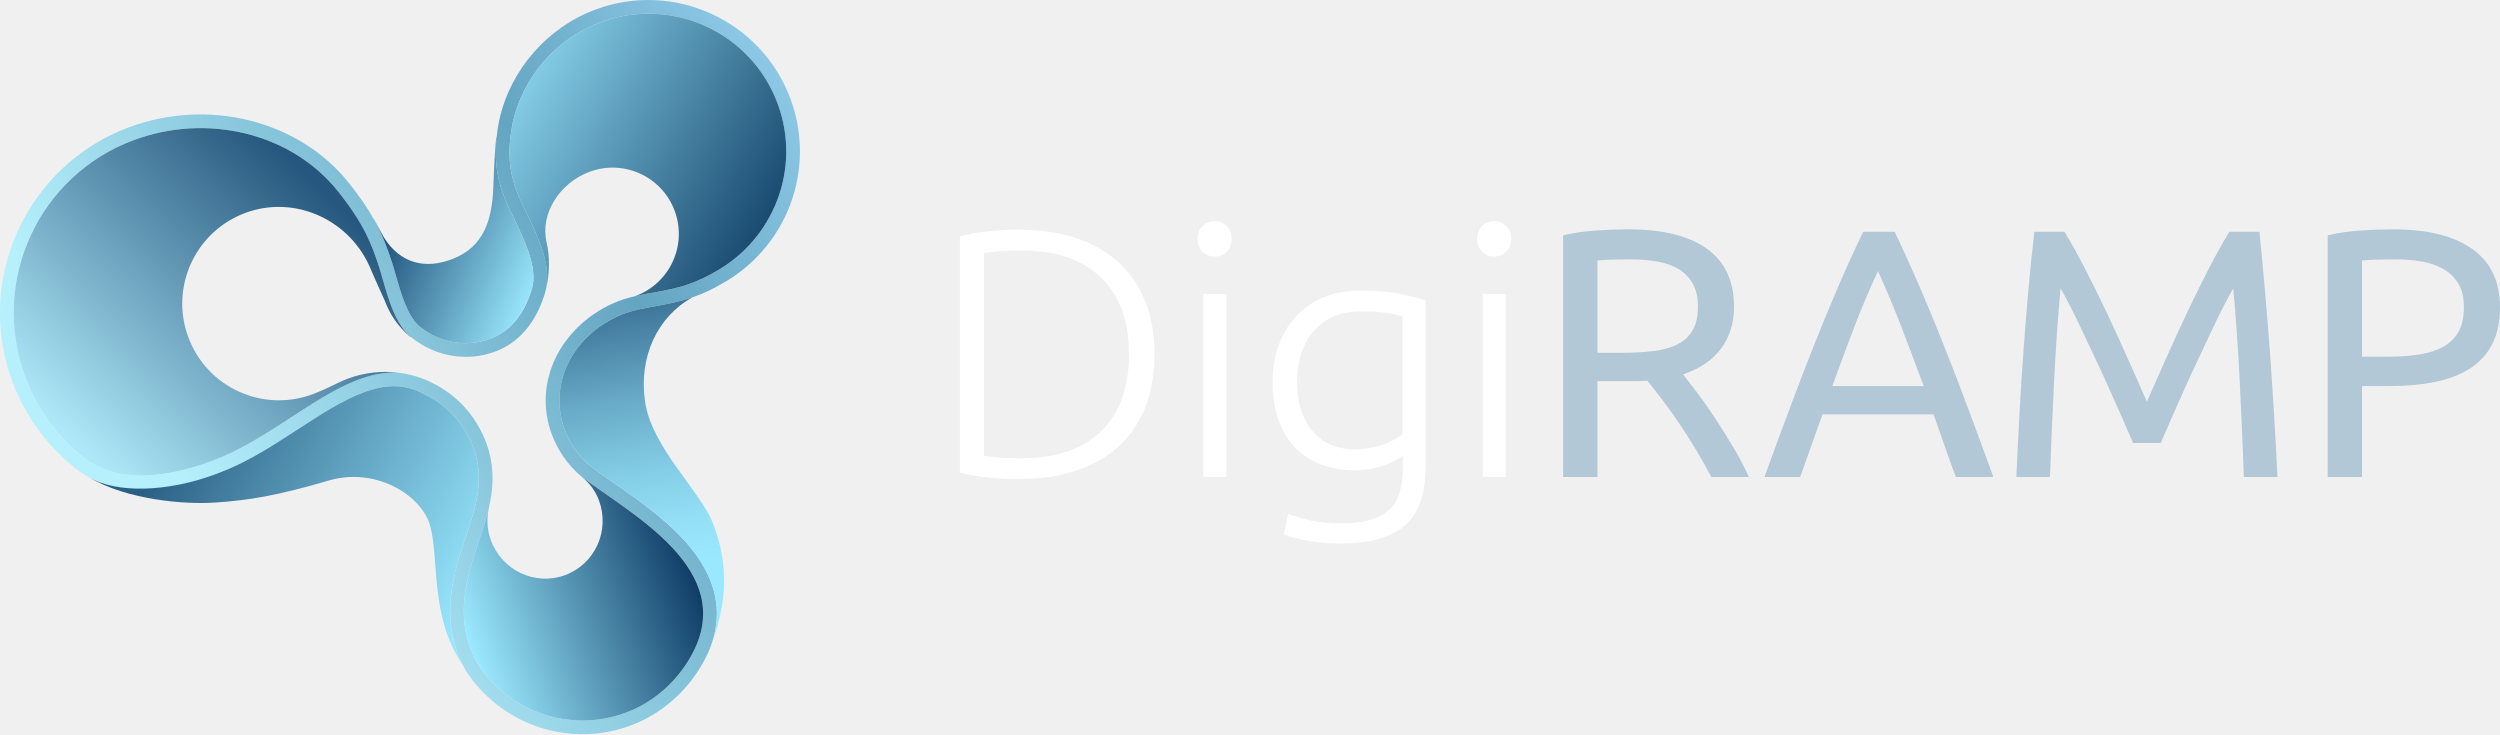
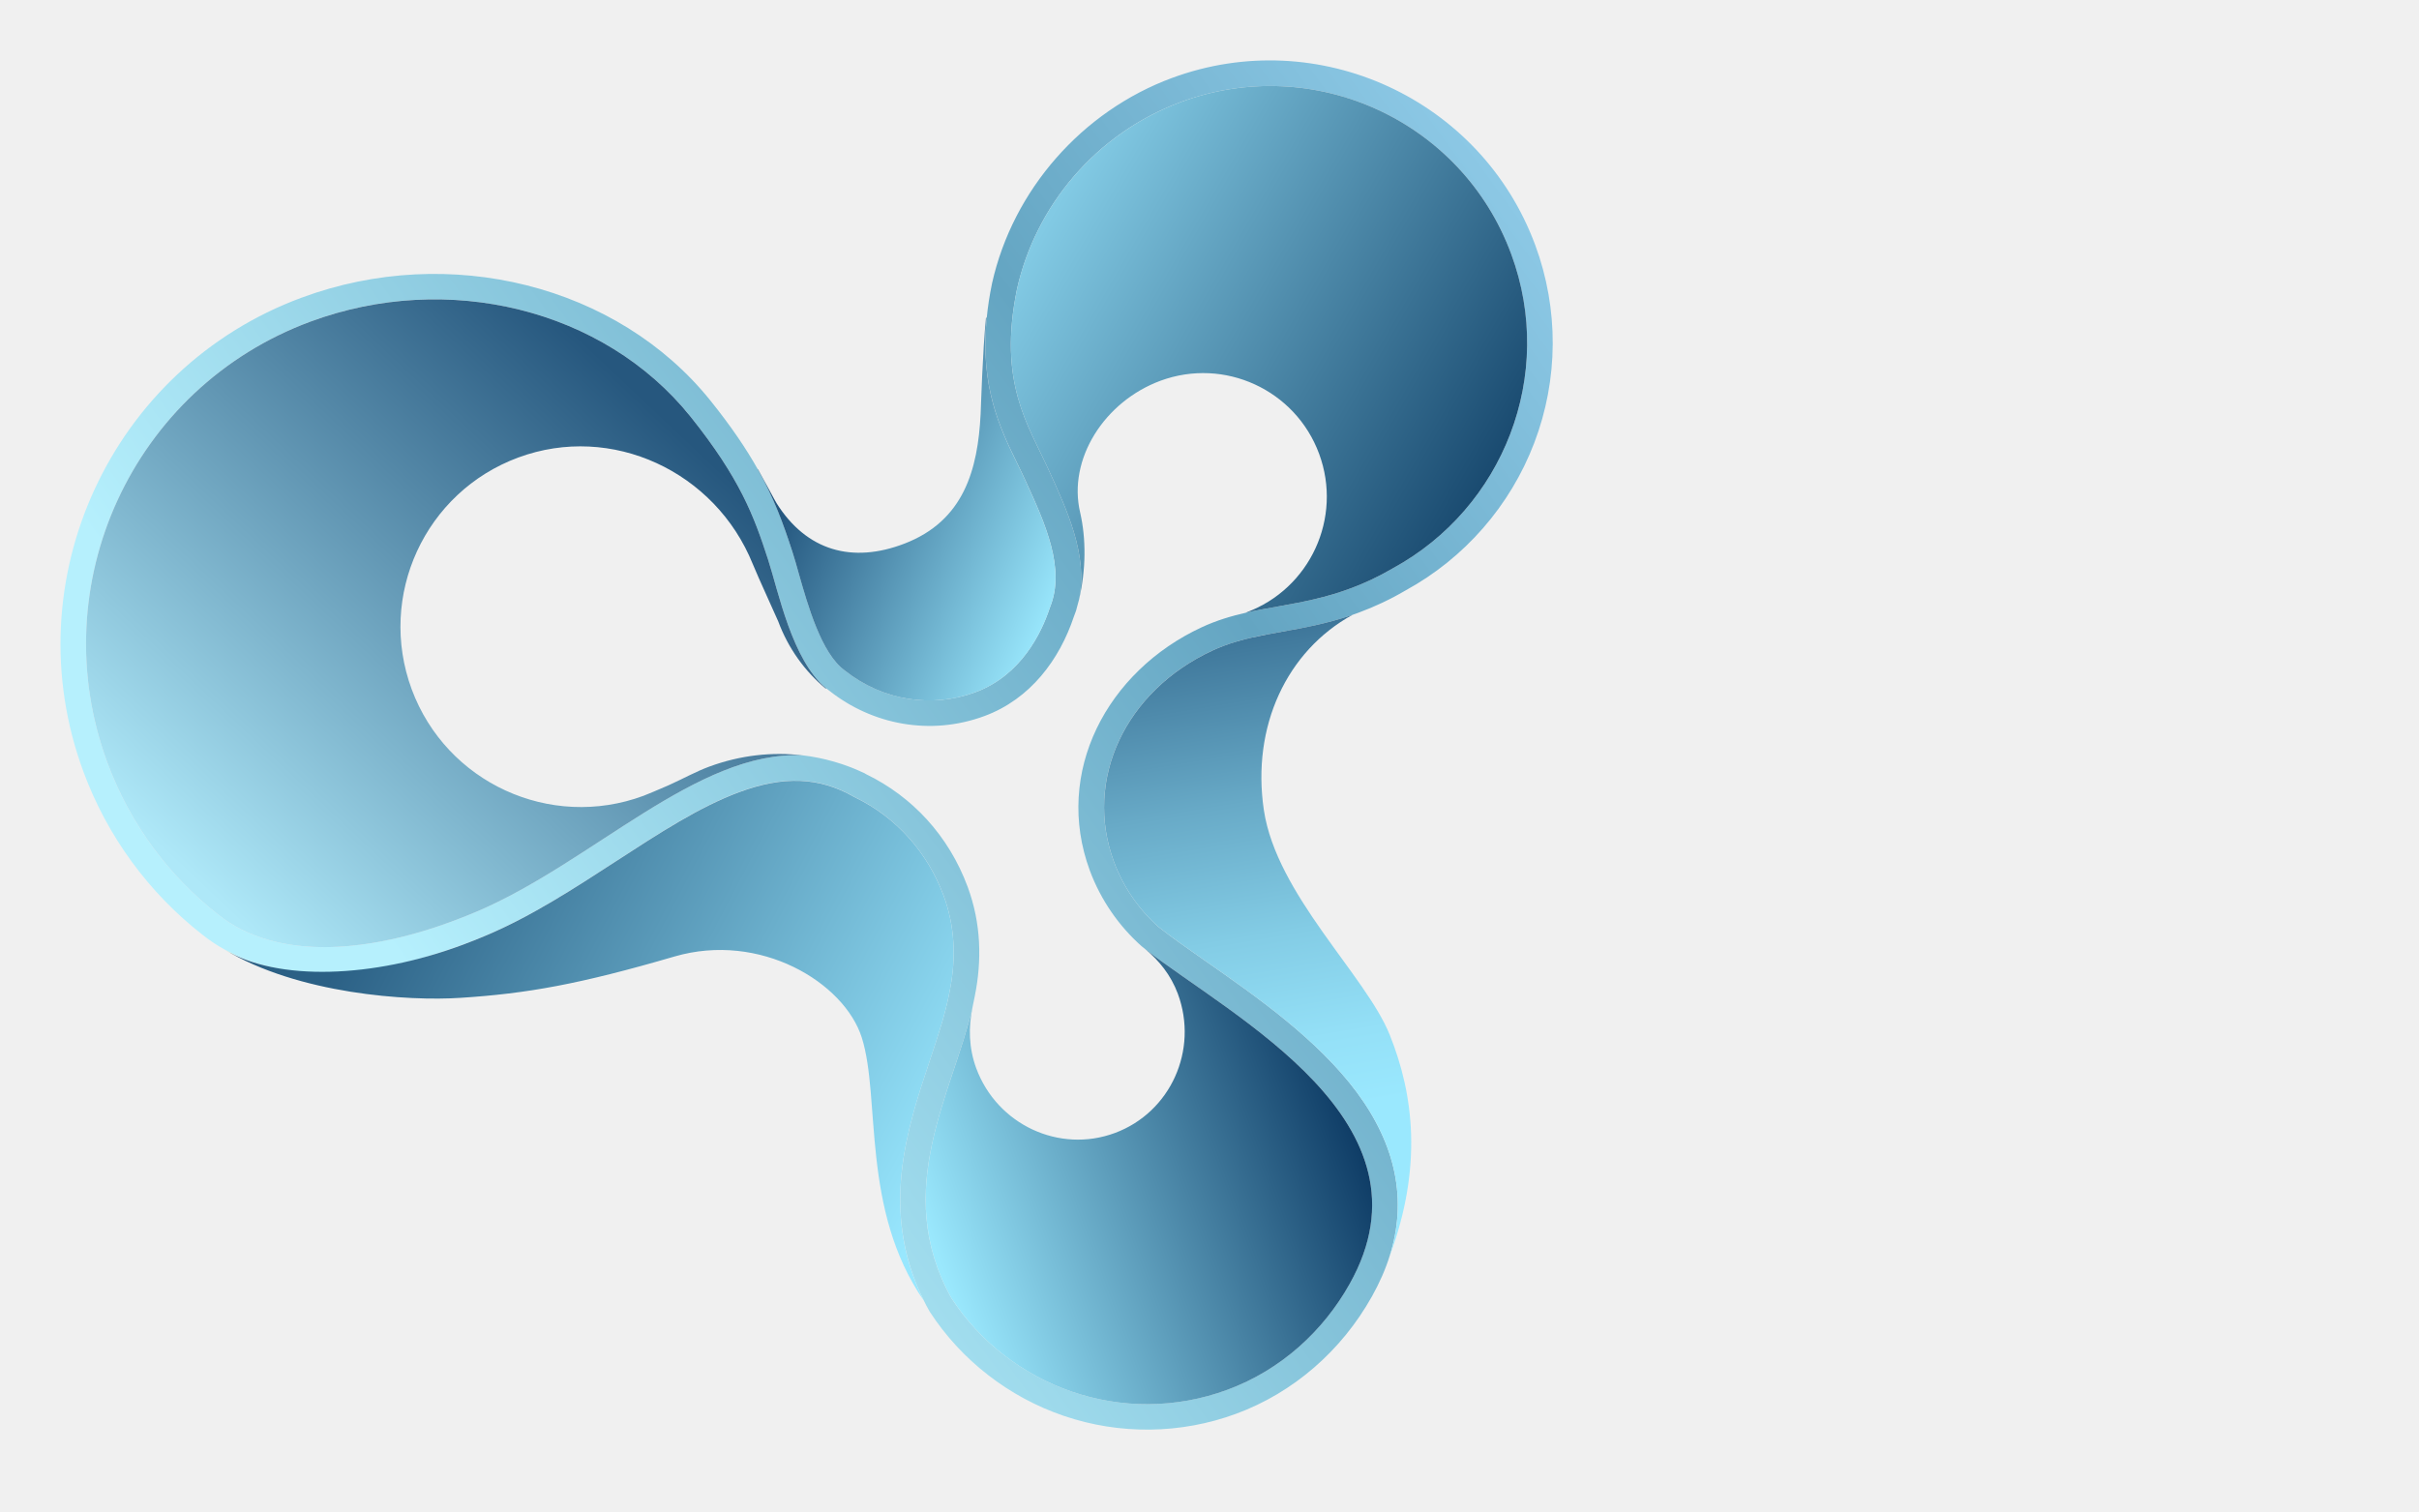
- <svg xmlns="http://www.w3.org/2000/svg" version="1.1" id="Layer_1" x="0px" y="0px" width="515.764px" height="151.465px" viewBox="0 0 515.764 151.465" enable-background="new 0 0 515.764 151.465" xml:space="preserve">
+ <svg xmlns="http://www.w3.org/2000/svg" version="1.1" id="Layer_1" x="0px" y="0px" width="80px" height="50px" viewBox="0 0 80 50" enable-background="new 0 0 80 50" xml:space="preserve">
  <g id="XMLID_7_">
-     <linearGradient id="SVGID_1_" gradientUnits="userSpaceOnUse" x1="-124.303" y1="62.94" x2="54.311" y2="62.94" gradientTransform="matrix(0.8086 -0.5884 -0.5884 -0.8086 183.6263 88.8947)">
+     <linearGradient id="SVGID_1_" gradientUnits="userSpaceOnUse" x1="-240.461" y1="514.678" x2="-187.05" y2="514.678" gradientTransform="matrix(0.8086 -0.5884 0.5884 0.8086 -92.6187 -522.4207)">
      <stop offset="0" style="stop-color:#B6F0FD" />
      <stop offset="0.546" style="stop-color:#64A5C2" />
      <stop offset="0.949" style="stop-color:#9CD6F3" />
      <stop offset="1" style="stop-color:#A4DCFA" />
    </linearGradient>
-     <path fill="url(#SVGID_1_)" d="M142.872,61.335c-2.838,0.975-5.463,1.445-7.802,1.86c-1.158,0.211-2.253,0.404-3.319,0.647   c-1.166,0.268-2.131,0.547-3.038,0.884c-0.444,0.166-0.886,0.35-1.302,0.54c-9.674,4.483-14.261,14.307-10.913,23.361   c1.011,2.733,2.704,5.219,4.892,7.188c1.466,1.166,3.352,2.482,5.344,3.876c5.459,3.815,12.252,8.563,16.613,14.427   c4.375,5.895,5.602,11.975,3.653,18.133c-0.466,1.49-1.125,2.984-1.963,4.479c-3.382,6.041-8.711,10.646-14.997,12.974   c-6.116,2.264-12.889,2.346-19.071,0.244c-6.08-2.072-11.341-6.156-14.82-11.511l-0.104-0.172   c-0.204-0.364-0.394-0.729-0.572-1.091c-0.002-0.004-0.002-0.008-0.006-0.01c-4.891-9.883-1.819-19.074,0.667-26.512   c0.911-2.722,1.768-5.294,2.2-7.673l0.013-0.056c0.753-3.746,0.528-7.281-0.665-10.51c-1.786-4.824-5.255-8.69-9.773-10.888   l-0.167-0.085c-3.824-2.184-7.735-2.342-12.68-0.514c-4.361,1.613-8.853,4.541-13.608,7.636c-4.581,2.981-9.32,6.069-14.305,8.188   c-0.952,0.402-1.907,0.783-2.843,1.129c-9.713,3.594-18.234,3.996-24.564,1.257c-0.01-0.003-0.021-0.009-0.031-0.015   c-0.536-0.244-1.061-0.508-1.578-0.781c-0.865-0.475-1.678-1.021-2.439-1.633C9.72,92.04,5.174,85.806,2.538,78.684   c-7.809-21.11,3.013-44.64,24.128-52.45c16.361-6.053,34.953-1.372,45.212,11.388c2.314,2.888,3.972,5.348,5.233,7.594   c1.832,3.259,2.841,6.072,3.828,9.11c0.231,0.709,0.468,1.543,0.716,2.425c1,3.524,2.506,8.85,5.062,10.705l0.089,0.072   c4.139,3.273,9.521,4.146,14.398,2.346c5.067-1.876,7.303-6.603,8.185-9.252l0.059-0.166c1.715-4.248-0.58-9.278-2.605-13.712   l-0.16-0.343c-0.272-0.605-0.572-1.206-0.88-1.847c-1.869-3.818-4.13-8.438-3.369-16.089c0.119-1.179,0.304-2.436,0.58-3.768   l0.013-0.048c2.316-10.327,9.942-19.023,19.89-22.704c16.175-5.984,34.195,2.305,40.178,18.479   c2.622,7.082,2.58,14.859-0.11,21.904c-2.657,6.95-7.706,12.735-14.222,16.299c-1.688,0.99-3.381,1.789-5.174,2.454   C143.348,61.168,143.107,61.254,142.872,61.335z M147.37,56.165c12.189-6.652,18.031-21.348,13.071-34.76   C154.989,6.672,138.629-0.852,123.897,4.6c-9.41,3.479-16.054,11.506-18.11,20.668c-2.125,10.362,1.223,15.036,3.467,19.954   c1.992,4.361,4.416,9.471,3.392,14.411c-0.096,0.387-0.195,0.775-0.311,1.158c-0.002,0.009-0.004,0.021-0.006,0.029   c-0.079,0.229-0.16,0.462-0.256,0.692c-1.587,4.771-4.813,9.135-9.89,11.015c-6.024,2.226-12.436,0.934-17.133-2.784   c-0.127-0.09-0.254-0.191-0.376-0.293c-3.793-3.161-5.271-10.714-6.426-14.251c-1.543-4.751-3.069-8.927-8.578-15.806   c-9.601-11.94-26.892-16.104-42.021-10.508C7.965,36.169-2.087,58.024,5.193,77.704c2.543,6.875,6.86,12.57,12.252,16.791   c6.357,5.098,17.004,4.58,28.593-0.345c12.76-5.421,24.411-17.854,36.043-17.278c0,0,0.007,0.004,0.007,0   c2.352,0.281,4.631,0.942,6.75,1.942c0.104,0.058,0.205,0.112,0.308,0.171c5.014,2.441,9.074,6.735,11.191,12.449   c1.488,4.031,1.572,8.129,0.784,12.051c-0.075,0.414-0.16,0.832-0.254,1.25c-2.144,9.381-9,20.133-2.35,32.163   c6.417,9.864,19.035,14.406,30.536,10.151c5.975-2.211,10.629-6.553,13.517-11.705c10.05-17.891-12.909-29.477-22.643-37.07   c-0.119-0.104-0.241-0.199-0.364-0.296c-2.475-2.202-4.489-5.049-5.723-8.369c-4.012-10.849,1.884-22.043,12.379-26.91   c1.635-0.758,3.254-1.24,4.903-1.614c0.002-0.002,0.002-0.002,0.002-0.002C135.963,59.979,141.079,59.844,147.37,56.165z" />
-     <linearGradient id="SVGID_2_" gradientUnits="userSpaceOnUse" x1="32.608" y1="99.202" x2="87.215" y2="78.234" gradientTransform="matrix(0.9877 0.1563 0.1563 -0.9877 60.0879 113.0248)">
+     <path fill="url(#SVGID_1_)" d="M44.724,20.341c-0.848,0.292-1.633,0.433-2.333,0.556c-0.347,0.063-0.674,0.121-0.993,0.194   c-0.348,0.08-0.637,0.164-0.909,0.265c-0.132,0.049-0.264,0.104-0.389,0.161c-2.893,1.341-4.264,4.278-3.262,6.985   c0.302,0.818,0.808,1.561,1.462,2.149c0.438,0.349,1.002,0.743,1.598,1.16c1.633,1.141,3.664,2.56,4.968,4.313   c1.308,1.763,1.675,3.582,1.092,5.422c-0.139,0.446-0.336,0.892-0.586,1.339c-1.011,1.806-2.605,3.184-4.485,3.879   c-1.829,0.677-3.854,0.702-5.702,0.073c-1.819-0.619-3.392-1.84-4.433-3.441l-0.03-0.052c-0.062-0.108-0.119-0.217-0.171-0.326   c-0.001-0.001-0.001-0.003-0.002-0.003c-1.463-2.955-0.544-5.704,0.199-7.928c0.272-0.814,0.529-1.583,0.658-2.294l0.003-0.017   c0.225-1.12,0.158-2.176-0.199-3.143c-0.534-1.442-1.571-2.599-2.922-3.256l-0.05-0.026c-1.144-0.652-2.313-0.7-3.792-0.154   c-1.305,0.483-2.647,1.358-4.069,2.284c-1.371,0.892-2.787,1.815-4.277,2.448c-0.286,0.12-0.571,0.234-0.851,0.338   c-2.904,1.075-5.453,1.195-7.346,0.376c-0.002-0.001-0.006-0.003-0.009-0.004c-0.16-0.073-0.316-0.152-0.472-0.233   c-0.259-0.143-0.501-0.306-0.729-0.488c-1.786-1.396-3.146-3.26-3.934-5.391C0.424,19.217,3.661,12.181,9.976,9.846   c4.892-1.811,10.452-0.411,13.519,3.405c0.692,0.863,1.188,1.599,1.565,2.271c0.547,0.974,0.849,1.815,1.144,2.724   c0.069,0.212,0.141,0.462,0.214,0.725c0.299,1.054,0.75,2.647,1.514,3.201l0.027,0.021c1.237,0.979,2.847,1.24,4.306,0.702   c1.514-0.561,2.183-1.975,2.446-2.767l0.018-0.05c0.514-1.271-0.173-2.774-0.778-4.1l-0.048-0.103   c-0.082-0.181-0.171-0.361-0.263-0.552c-0.559-1.142-1.235-2.524-1.007-4.812c0.035-0.353,0.09-0.729,0.173-1.127l0.003-0.015   c0.692-3.087,2.974-5.688,5.947-6.789c4.838-1.79,10.226,0.689,12.016,5.526c0.784,2.118,0.771,4.443-0.034,6.55   c-0.794,2.078-2.304,3.808-4.252,4.874c-0.505,0.296-1.011,0.534-1.548,0.734C44.866,20.292,44.794,20.317,44.724,20.341z    M46.068,18.796c3.646-1.989,5.392-6.383,3.909-10.395c-1.63-4.405-6.522-6.655-10.927-5.025c-2.814,1.04-4.8,3.44-5.415,6.18   c-0.636,3.098,0.365,4.496,1.036,5.966c0.596,1.305,1.321,2.833,1.015,4.31c-0.029,0.115-0.059,0.231-0.093,0.346   c-0.001,0.002-0.001,0.006-0.001,0.008c-0.024,0.069-0.048,0.139-0.076,0.207c-0.476,1.427-1.44,2.731-2.958,3.293   c-1.801,0.666-3.718,0.279-5.124-0.832c-0.038-0.027-0.076-0.058-0.113-0.088c-1.134-0.945-1.576-3.204-1.921-4.261   c-0.461-1.42-0.917-2.67-2.565-4.727c-2.871-3.57-8.041-4.815-12.566-3.142c-5.886,2.178-8.892,8.713-6.715,14.598   c0.761,2.057,2.052,3.759,3.664,5.021c1.901,1.525,5.085,1.37,8.55-0.102c3.816-1.622,7.3-5.339,10.778-5.167c0,0,0.001,0,0.001,0   c0.704,0.083,1.385,0.282,2.019,0.58c0.031,0.018,0.062,0.034,0.092,0.051c1.5,0.73,2.714,2.014,3.346,3.724   c0.445,1.205,0.471,2.43,0.235,3.604c-0.022,0.123-0.048,0.248-0.076,0.373c-0.641,2.806-2.691,6.021-0.703,9.617   c1.918,2.95,5.692,4.309,9.131,3.036c1.786-0.661,3.178-1.958,4.042-3.5c3.005-5.35-3.861-8.814-6.771-11.085   c-0.036-0.031-0.072-0.058-0.109-0.087c-0.74-0.659-1.342-1.51-1.711-2.503c-1.199-3.245,0.563-6.591,3.702-8.047   c0.489-0.227,0.973-0.37,1.466-0.482c0.001,0,0.001,0,0.001,0C42.657,19.937,44.188,19.896,46.068,18.796z" />
+     <linearGradient id="SVGID_2_" gradientUnits="userSpaceOnUse" x1="15.642" y1="475.693" x2="31.97" y2="481.963" gradientTransform="matrix(0.9877 0.1563 -0.1563 0.9877 93.1381 -464.2644)">
      <stop offset="0" style="stop-color:#82CAE4" />
      <stop offset="1" style="stop-color:#16466C" />
    </linearGradient>
-     <path fill="url(#SVGID_2_)" d="M160.441,21.405c4.96,13.412-0.882,28.107-13.071,34.76c-6.291,3.679-11.406,3.813-16.245,4.918   l-0.004-0.022c7.078-2.618,10.694-10.475,8.074-17.553c-2.618-7.076-10.476-10.69-17.553-8.075   c-6.192,2.292-10.271,8.674-8.87,14.584c0.669,2.917,0.64,6.325-0.127,9.617c1.024-4.94-1.399-10.05-3.392-14.411   c-2.244-4.918-5.592-9.592-3.467-19.954c2.057-9.162,8.7-17.188,18.11-20.668C138.629-0.852,154.989,6.672,160.441,21.405z" />
-     <linearGradient id="SVGID_3_" gradientUnits="userSpaceOnUse" x1="58.203" y1="61.734" x2="78.221" y2="1.692" gradientTransform="matrix(0.9877 0.1563 0.1563 -0.9877 60.0879 113.0248)">
+     <path fill="url(#SVGID_2_)" d="M49.977,8.401c1.483,4.011-0.263,8.405-3.909,10.395c-1.88,1.1-3.411,1.14-4.857,1.471l-0.001-0.006   c2.117-0.783,3.198-3.133,2.415-5.25s-3.133-3.197-5.25-2.415c-1.851,0.686-3.07,2.594-2.652,4.361   c0.2,0.873,0.192,1.891-0.037,2.876c0.306-1.477-0.418-3.005-1.015-4.309c-0.671-1.471-1.672-2.869-1.036-5.967   c0.615-2.74,2.601-5.14,5.415-6.181C43.455,1.746,48.347,3.996,49.977,8.401z" />
+     <linearGradient id="SVGID_3_" gradientUnits="userSpaceOnUse" x1="23.295" y1="486.897" x2="29.281" y2="504.852" gradientTransform="matrix(0.9877 0.1563 -0.1563 0.9877 93.1381 -464.2644)">
      <stop offset="0" style="stop-color:#366C91" />
      <stop offset="0.074" style="stop-color:#427B9E" />
      <stop offset="0.338" style="stop-color:#68AAC7" />
      <stop offset="0.571" style="stop-color:#83CCE5" />
      <stop offset="0.763" style="stop-color:#94E0F7" />
      <stop offset="0.89" style="stop-color:#9AE8FE" />
    </linearGradient>
-     <path fill="url(#SVGID_3_)" d="M135.07,63.195c2.339-0.415,4.964-0.886,7.802-1.86c-7.255,3.999-11.156,12.327-9.788,21.572   c1.385,9.352,11.281,18.315,13.916,24.866c2.678,6.656,3.633,14.662,0.006,24.479H147c1.948-6.16,0.722-12.239-3.653-18.133   c-4.361-5.863-11.154-10.611-16.613-14.428c-1.992-1.395-3.878-2.71-5.344-3.876c-2.188-1.97-3.881-4.454-4.892-7.188   c-3.348-9.055,1.239-18.877,10.913-23.36c0.416-0.19,0.857-0.374,1.302-0.54c0.907-0.337,1.872-0.616,3.038-0.884   C132.817,63.6,133.912,63.406,135.07,63.195z" />
-     <linearGradient id="SVGID_4_" gradientUnits="userSpaceOnUse" x1="39.583" y1="-13.462" x2="82.561" y2="10.651" gradientTransform="matrix(0.9877 0.1563 0.1563 -0.9877 60.0879 113.0248)">
+     <path fill="url(#SVGID_3_)" d="M42.391,20.897c0.7-0.124,1.485-0.265,2.333-0.556c-2.169,1.196-3.336,3.686-2.927,6.451   c0.415,2.796,3.374,5.477,4.162,7.436c0.801,1.991,1.087,4.384,0.001,7.32h-0.001c0.583-1.843,0.216-3.66-1.092-5.422   c-1.304-1.753-3.335-3.173-4.968-4.314c-0.596-0.417-1.159-0.811-1.598-1.16c-0.655-0.588-1.161-1.332-1.462-2.149   c-1.001-2.708,0.37-5.644,3.262-6.985c0.125-0.057,0.257-0.112,0.389-0.162c0.272-0.101,0.561-0.185,0.909-0.265   C41.716,21.019,42.044,20.96,42.391,20.897z" />
+     <linearGradient id="SVGID_4_" gradientUnits="userSpaceOnUse" x1="17.727" y1="509.383" x2="30.579" y2="502.172" gradientTransform="matrix(0.9877 0.1563 -0.1563 0.9877 93.1381 -464.2644)">
      <stop offset="0" style="stop-color:#9AE8FD" />
      <stop offset="1" style="stop-color:#0B3862" />
    </linearGradient>
-     <path fill="url(#SVGID_4_)" d="M119.927,98.274c9.733,7.594,32.692,19.182,22.643,37.07c-2.888,5.152-7.542,9.494-13.517,11.705   c-11.501,4.255-24.119-0.287-30.536-10.151c-6.65-12.03,0.206-22.782,2.35-32.163h0.004c-0.476,2.174-0.422,4.52,0.405,6.752   c2.305,6.229,9.164,9.438,15.324,7.157c6.152-2.274,9.276-9.175,6.97-15.403C122.807,101.179,121.503,99.563,119.927,98.274z" />
-     <linearGradient id="SVGID_5_" gradientUnits="userSpaceOnUse" x1="27.5" y1="83.784" x2="57.227" y2="71.232" gradientTransform="matrix(1 0 0 -1 55 126.9658)">
+     <path fill="url(#SVGID_4_)" d="M37.863,31.387c2.91,2.271,9.776,5.737,6.771,11.085c-0.864,1.542-2.256,2.839-4.042,3.5   c-3.439,1.273-7.213-0.085-9.131-3.036c-1.989-3.597,0.062-6.812,0.703-9.617h0.001c-0.142,0.651-0.126,1.352,0.121,2.019   c0.689,1.862,2.741,2.823,4.583,2.141c1.839-0.68,2.774-2.743,2.084-4.606C38.723,32.256,38.334,31.773,37.863,31.387z" />
+     <linearGradient id="SVGID_5_" gradientUnits="userSpaceOnUse" x1="-3.329" y1="491.447" x2="5.56" y2="495.201" gradientTransform="matrix(1 0 0 1 30 -476.5342)">
      <stop offset="0" style="stop-color:#24567E" />
      <stop offset="0.997" style="stop-color:#9AE8FD" />
    </linearGradient>
-     <path fill="url(#SVGID_5_)" d="M102.356,28.456l0.076,0.009c-0.761,7.65,1.5,12.271,3.369,16.089   c0.308,0.641,0.607,1.241,0.88,1.847l0.16,0.343c2.025,4.434,4.32,9.464,2.605,13.712l-0.059,0.166   c-0.882,2.649-3.117,7.376-8.185,9.252c-4.877,1.801-10.26,0.928-14.398-2.346l-0.089-0.072c-2.556-1.855-4.062-7.181-5.062-10.705   c-0.248-0.882-0.484-1.716-0.716-2.425c-0.987-3.038-1.996-5.852-3.828-9.11l0.019-0.009c1.018,1.815,1.808,3.358,2.069,3.776   c3.307,5.24,8.349,6.698,14.169,4.444c6.54-2.531,8.081-8.166,8.391-14.321C101.819,37.893,101.966,32.428,102.356,28.456z" />
-     <linearGradient id="SVGID_6_" gradientUnits="userSpaceOnUse" x1="-25.008" y1="26.547" x2="41.594" y2="4.048" gradientTransform="matrix(0.9877 0.1563 0.1563 -0.9877 60.0879 113.0248)">
+     <path fill="url(#SVGID_5_)" d="M32.608,10.51l0.023,0.002c-0.228,2.288,0.449,3.669,1.007,4.812   c0.093,0.191,0.182,0.371,0.264,0.552l0.047,0.103c0.606,1.326,1.292,2.829,0.779,4.1l-0.018,0.05   c-0.263,0.792-0.932,2.206-2.447,2.767c-1.458,0.539-3.068,0.276-4.305-0.702l-0.027-0.021c-0.764-0.554-1.215-2.147-1.514-3.201   c-0.073-0.263-0.144-0.513-0.213-0.725c-0.295-0.909-0.597-1.75-1.145-2.724l0.006-0.003c0.304,0.543,0.541,1.004,0.619,1.129   c0.989,1.567,2.497,2.003,4.237,1.33c1.956-0.757,2.417-2.442,2.51-4.283C32.448,13.331,32.492,11.698,32.608,10.51z" />
+     <linearGradient id="SVGID_6_" gradientUnits="userSpaceOnUse" x1="-1.587" y1="497.419" x2="18.329" y2="504.147" gradientTransform="matrix(0.9877 0.1563 -0.1563 0.9877 93.1381 -464.2644)">
      <stop offset="0" style="stop-color:#2B6085" />
      <stop offset="1" style="stop-color:#98E7FE" />
    </linearGradient>
-     <path fill="url(#SVGID_6_)" d="M97.681,92.418c1.193,3.228,1.418,6.763,0.665,10.51l-0.013,0.055   c-0.433,2.379-1.289,4.951-2.2,7.674c-2.486,7.436-5.558,16.629-0.667,26.51c-6.956-10.071-4.737-22.42-6.842-29.067   c-1.934-6.103-11.237-11.751-20.724-8.983c-10.539,3.077-16.299,4.094-23.614,4.57c-5.872,0.391-17.989-0.42-26.155-5.338   c5.91,3.562,16.461,3.132,26.174-0.463c0.936-0.344,1.891-0.725,2.843-1.129c4.984-2.118,9.724-5.207,14.305-8.188   c4.756-3.095,9.247-6.021,13.608-7.636c4.944-1.828,8.855-1.67,12.68,0.514l0.167,0.085C92.426,83.727,95.895,87.594,97.681,92.418   z" />
-     <linearGradient id="SVGID_7_" gradientUnits="userSpaceOnUse" x1="-39.278" y1="35.482" x2="10.722" y2="88.482" gradientTransform="matrix(1 0 0 -1 55 126.9658)">
+     <path fill="url(#SVGID_6_)" d="M31.21,29.636c0.357,0.966,0.424,2.023,0.199,3.143l-0.004,0.018   c-0.129,0.71-0.385,1.48-0.657,2.294c-0.744,2.224-1.663,4.973-0.2,7.928c-2.081-3.012-1.417-6.705-2.046-8.692   c-0.578-1.825-3.36-3.514-6.197-2.686c-3.151,0.92-4.874,1.224-7.062,1.366c-1.755,0.118-5.379-0.125-7.821-1.596   c1.767,1.065,4.922,0.937,7.827-0.138c0.28-0.103,0.566-0.217,0.851-0.338c1.489-0.632,2.906-1.557,4.277-2.448   c1.422-0.925,2.765-1.8,4.07-2.283c1.478-0.546,2.647-0.499,3.792,0.154l0.05,0.025C29.638,27.037,30.676,28.193,31.21,29.636z" />
+     <linearGradient id="SVGID_7_" gradientUnits="userSpaceOnUse" x1="-23.297" y1="505.892" x2="-8.346" y2="490.043" gradientTransform="matrix(1 0 0 1 30 -476.5342)">
      <stop offset="0" style="stop-color:#AEE8F8" />
      <stop offset="1" style="stop-color:#26577E" />
    </linearGradient>
-     <path fill="url(#SVGID_7_)" d="M84.674,69.451l-0.036,0.043c-2.304-1.917-4.148-4.445-5.261-7.457   c-0.074-0.205-2.225-4.887-2.821-6.351C72.424,45.468,60.968,40.097,50.631,43.92c-10.333,3.82-15.61,15.297-11.789,25.636   c3.824,10.333,15.301,15.61,25.632,11.789c0.218-0.082,1.891-0.763,2.762-1.158c1.701-0.771,3.05-1.53,4.506-2.069   c3.441-1.271,6.966-1.65,10.339-1.246C70.449,76.297,58.797,88.729,46.038,94.15c-11.589,4.925-22.235,5.442-28.593,0.345   c-5.392-4.221-9.709-9.916-12.252-16.791c-7.28-19.68,2.772-41.535,22.456-48.816c15.13-5.596,32.421-1.433,42.021,10.508   c5.509,6.879,7.035,11.055,8.578,15.806C79.403,58.737,80.881,66.29,84.674,69.451z" />
-     <linearGradient id="SVGID_8_" gradientUnits="userSpaceOnUse" x1="-43.422" y1="7.382" x2="-42.367" y2="7.974" gradientTransform="matrix(0.9877 0.1563 0.1563 -0.9877 60.0879 113.0248)">
+     <path fill="url(#SVGID_7_)" d="M27.32,22.768l-0.01,0.014c-0.689-0.574-1.241-1.331-1.574-2.23   c-0.021-0.062-0.666-1.461-0.843-1.899c-1.236-3.056-4.662-4.662-7.752-3.519c-3.09,1.142-4.668,4.574-3.526,7.666   c1.145,3.09,4.577,4.667,7.666,3.525c0.065-0.025,0.565-0.229,0.826-0.347c0.508-0.23,0.912-0.458,1.347-0.618   c1.029-0.38,2.083-0.494,3.092-0.373c-3.479-0.172-6.963,3.545-10.778,5.167c-3.465,1.472-6.648,1.626-8.55,0.102   c-1.612-1.262-2.903-2.964-3.664-5.021c-2.177-5.885,0.829-12.42,6.715-14.597c4.525-1.674,9.696-0.429,12.566,3.142   c1.647,2.057,2.104,3.306,2.565,4.726C25.745,19.564,26.187,21.823,27.32,22.768z" />
+     <linearGradient id="SVGID_8_" gradientUnits="userSpaceOnUse" x1="-7.094" y1="503.149" x2="-6.779" y2="502.973" gradientTransform="matrix(0.9877 0.1563 -0.1563 0.9877 93.1381 -464.2644)">
      <stop offset="0" style="stop-color:#DCFFBB" />
      <stop offset="1" style="stop-color:#94E158" />
    </linearGradient>
-     <path fill="url(#SVGID_8_)" d="M18.131,98.347c0.518,0.272,1.042,0.536,1.578,0.78C19.165,98.89,18.639,98.631,18.131,98.347z" />
-   </g>
-   <path fill="#FFFFFF" d="M238.177,73.076c0,4.332-0.683,8.102-2.044,11.313c-1.362,3.212-3.271,5.889-5.729,8.03  c-2.457,2.142-5.389,3.747-8.795,4.818c-3.407,1.069-7.154,1.604-11.241,1.604c-2.043,0-4.185-0.108-6.424-0.329  c-2.239-0.219-4.208-0.547-5.912-0.984V48.77c1.703-0.487,3.672-0.84,5.912-1.059c2.239-0.218,4.381-0.329,6.424-0.329  c4.087,0,7.834,0.538,11.241,1.606c3.406,1.072,6.338,2.678,8.795,4.817c2.458,2.141,4.367,4.818,5.729,8.03  C237.497,65.046,238.177,68.794,238.177,73.076z M202.996,94.024c0.292,0.05,1.034,0.146,2.227,0.293  c1.192,0.145,3.104,0.219,5.729,0.219c3.65,0,6.837-0.499,9.562-1.496c2.726-0.998,5.012-2.422,6.861-4.272  c1.849-1.849,3.235-4.099,4.16-6.75c0.924-2.651,1.387-5.632,1.387-8.941s-0.463-6.278-1.387-8.905  c-0.925-2.628-2.312-4.865-4.16-6.715c-1.85-1.849-4.136-3.272-6.861-4.27s-5.912-1.497-9.562-1.497  c-2.627,0-4.539,0.073-5.729,0.22c-1.192,0.146-1.934,0.244-2.227,0.291V94.024L202.996,94.024z" />
-   <path fill="#FFFFFF" d="M254.09,49.28c0,1.12-0.342,2.008-1.022,2.664c-0.684,0.657-1.509,0.985-2.482,0.985  c-0.975,0-1.8-0.329-2.481-0.985c-0.682-0.656-1.022-1.544-1.022-2.664c0-1.118,0.341-2.008,1.022-2.664  c0.682-0.657,1.507-0.986,2.481-0.986c0.974,0,1.799,0.329,2.482,0.986C253.749,47.272,254.09,48.162,254.09,49.28z M252.996,98.404  h-4.745V60.667h4.745V98.404z" />
-   <path fill="#FFFFFF" d="M289.417,94.024c-0.291,0.245-0.729,0.524-1.313,0.841c-0.583,0.315-1.302,0.644-2.152,0.984  s-1.823,0.621-2.921,0.84c-1.094,0.22-2.323,0.329-3.684,0.329c-2.19,0-4.308-0.339-6.351-1.021  c-2.044-0.682-3.831-1.752-5.365-3.212c-1.533-1.46-2.762-3.344-3.686-5.655s-1.386-5.122-1.386-8.432  c0-2.676,0.411-5.158,1.24-7.445c0.827-2.287,2.007-4.272,3.541-5.949c1.531-1.678,3.405-2.994,5.62-3.941  c2.213-0.949,4.707-1.423,7.48-1.423c3.503,0,6.312,0.231,8.43,0.693c2.117,0.463,3.856,0.911,5.219,1.35v34.452  c0,5.646-1.459,9.673-4.379,12.082c-2.919,2.409-7.324,3.614-13.211,3.614c-2.436,0-4.637-0.184-6.605-0.548  c-1.973-0.364-3.664-0.792-5.074-1.277l0.949-4.307c1.168,0.536,2.762,0.998,4.781,1.387c2.019,0.389,4.051,0.586,6.095,0.586  c4.478,0,7.725-0.866,9.744-2.592c2.02-1.729,3.029-4.686,3.029-8.87v-2.485H289.417z M289.345,65.264  c-0.829-0.242-1.897-0.474-3.211-0.692s-3.188-0.328-5.619-0.328c-2.045,0-3.858,0.353-5.439,1.058  c-1.583,0.706-2.932,1.703-4.051,2.993c-1.119,1.29-1.971,2.823-2.555,4.598c-0.584,1.776-0.875,3.734-0.875,5.876  c0,2.482,0.339,4.611,1.022,6.388c0.681,1.776,1.568,3.225,2.662,4.343c1.096,1.119,2.348,1.933,3.76,2.444  c1.412,0.511,2.849,0.766,4.308,0.766c2.14,0,4.098-0.314,5.875-0.948c1.775-0.633,3.151-1.361,4.126-2.189V65.264H289.345z" />
-   <path fill="#FFFFFF" d="M311.753,49.28c0,1.12-0.342,2.008-1.022,2.664c-0.682,0.657-1.509,0.985-2.481,0.985  c-0.975,0-1.801-0.329-2.481-0.985c-0.683-0.656-1.022-1.544-1.022-2.664c0-1.118,0.34-2.008,1.022-2.664  c0.681-0.657,1.507-0.986,2.481-0.986c0.973,0,1.8,0.329,2.481,0.986C311.412,47.272,311.753,48.162,311.753,49.28z M310.659,98.404  h-4.746V60.667h4.746V98.404z" />
-   <g>
-     <path fill="#B2C8D6" d="M347.228,77.236c0.776,0.975,1.763,2.252,2.955,3.831c1.191,1.582,2.421,3.335,3.685,5.257   c1.265,1.923,2.519,3.929,3.76,6.022c1.24,2.091,2.299,4.111,3.176,6.058h-7.737c-0.975-1.849-2.033-3.721-3.176-5.619   c-1.144-1.897-2.3-3.711-3.466-5.438c-1.168-1.727-2.324-3.344-3.467-4.854c-1.144-1.508-2.178-2.821-3.103-3.941   c-0.633,0.049-1.277,0.074-1.935,0.074c-0.656,0-1.325,0-2.007,0h-6.35v19.781h-7.08V48.55c1.994-0.486,4.22-0.814,6.678-0.985   c2.456-0.171,4.708-0.256,6.752-0.256c7.104,0,12.518,1.34,16.24,4.015c3.723,2.677,5.586,6.667,5.586,11.972   c0,3.357-0.89,6.229-2.665,8.612C353.296,74.291,350.682,76.068,347.228,77.236z M336.499,53.514c-3.019,0-5.328,0.072-6.935,0.219   v19.05h5.037c2.433,0,4.621-0.122,6.569-0.364c1.946-0.243,3.587-0.704,4.927-1.388c1.337-0.681,2.372-1.642,3.102-2.883   c0.73-1.24,1.096-2.883,1.096-4.927c0-1.898-0.365-3.479-1.096-4.746c-0.729-1.263-1.716-2.262-2.955-2.993   c-1.241-0.73-2.7-1.24-4.38-1.533C340.184,53.659,338.397,53.514,336.499,53.514z" />
-     <path fill="#B2C8D6" d="M403.503,98.404c-0.827-2.188-1.605-4.342-2.334-6.46c-0.729-2.117-1.486-4.27-2.264-6.46h-22.919   l-4.598,12.92h-7.373c1.945-5.353,3.771-10.303,5.475-14.854c1.703-4.549,3.369-8.869,5.001-12.958   c1.629-4.086,3.249-7.992,4.854-11.715c1.604-3.723,3.283-7.409,5.035-11.058h6.496c1.752,3.649,3.43,7.335,5.038,11.058   c1.604,3.723,3.221,7.628,4.853,11.715c1.628,4.088,3.296,8.407,5.001,12.958c1.703,4.55,3.526,9.501,5.474,14.854H403.503z    M396.861,79.645c-1.559-4.234-3.103-8.333-4.636-12.299c-1.532-3.966-3.127-7.774-4.779-11.424   c-1.705,3.651-3.322,7.459-4.854,11.424c-1.532,3.967-3.054,8.066-4.563,12.299H396.861z" />
-     <path fill="#B2C8D6" d="M440.072,91.397c-0.486-1.169-1.131-2.653-1.935-4.453c-0.801-1.799-1.667-3.747-2.591-5.839   c-0.926-2.092-1.909-4.245-2.956-6.46c-1.046-2.213-2.032-4.306-2.956-6.278c-0.924-1.97-1.788-3.733-2.591-5.291   c-0.805-1.558-1.448-2.749-1.935-3.576c-0.536,5.742-0.974,11.959-1.313,18.649c-0.34,6.692-0.634,13.442-0.875,20.255h-6.936   c0.193-4.38,0.414-8.797,0.657-13.248c0.242-4.453,0.521-8.833,0.839-13.138c0.317-4.307,0.657-8.503,1.022-12.592   c0.366-4.086,0.768-7.956,1.205-11.605h6.204c1.313,2.142,2.726,4.672,4.233,7.592c1.509,2.918,3.017,5.973,4.527,9.16   c1.507,3.188,2.966,6.375,4.38,9.563c1.41,3.187,2.7,6.094,3.868,8.722c1.167-2.628,2.457-5.535,3.869-8.722   c1.412-3.188,2.869-6.375,4.38-9.563c1.509-3.187,3.017-6.24,4.526-9.16c1.507-2.92,2.919-5.45,4.232-7.592h6.206   c1.653,16.302,2.895,33.164,3.722,50.583h-6.934c-0.244-6.812-0.538-13.563-0.877-20.255c-0.341-6.69-0.779-12.907-1.313-18.65   c-0.488,0.828-1.132,2.02-1.935,3.577c-0.802,1.558-1.667,3.321-2.591,5.291c-0.925,1.972-1.909,4.064-2.953,6.278   c-1.049,2.215-2.033,4.369-2.957,6.459c-0.925,2.093-1.788,4.039-2.591,5.839c-0.802,1.802-1.449,3.286-1.934,4.452h-5.701V91.397z   " />
-     <path fill="#B2C8D6" d="M493.648,47.309c7.105,0,12.566,1.351,16.389,4.051c3.817,2.701,5.728,6.728,5.728,12.081   c0,2.92-0.524,5.414-1.568,7.481c-1.049,2.071-2.555,3.748-4.527,5.037c-1.97,1.289-4.368,2.228-7.19,2.81   c-2.821,0.585-6.009,0.877-9.56,0.877h-5.619v18.758h-7.082V48.55c1.994-0.486,4.222-0.814,6.681-0.985   C489.354,47.394,491.603,47.309,493.648,47.309z M494.232,53.514c-3.017,0-5.328,0.072-6.933,0.219v19.854h5.326   c2.435,0,4.623-0.158,6.569-0.476c1.946-0.316,3.589-0.85,4.927-1.605c1.337-0.754,2.374-1.789,3.103-3.103   c0.731-1.314,1.095-2.993,1.095-5.038c0-1.944-0.375-3.551-1.131-4.817c-0.755-1.265-1.775-2.275-3.064-3.028   c-1.292-0.754-2.788-1.277-4.488-1.57C497.929,53.659,496.13,53.514,494.232,53.514z" />
+     <path fill="url(#SVGID_8_)" d="M7.423,31.41c0.155,0.082,0.312,0.16,0.472,0.233C7.732,31.572,7.575,31.495,7.423,31.41z" />
  </g>
</svg>
